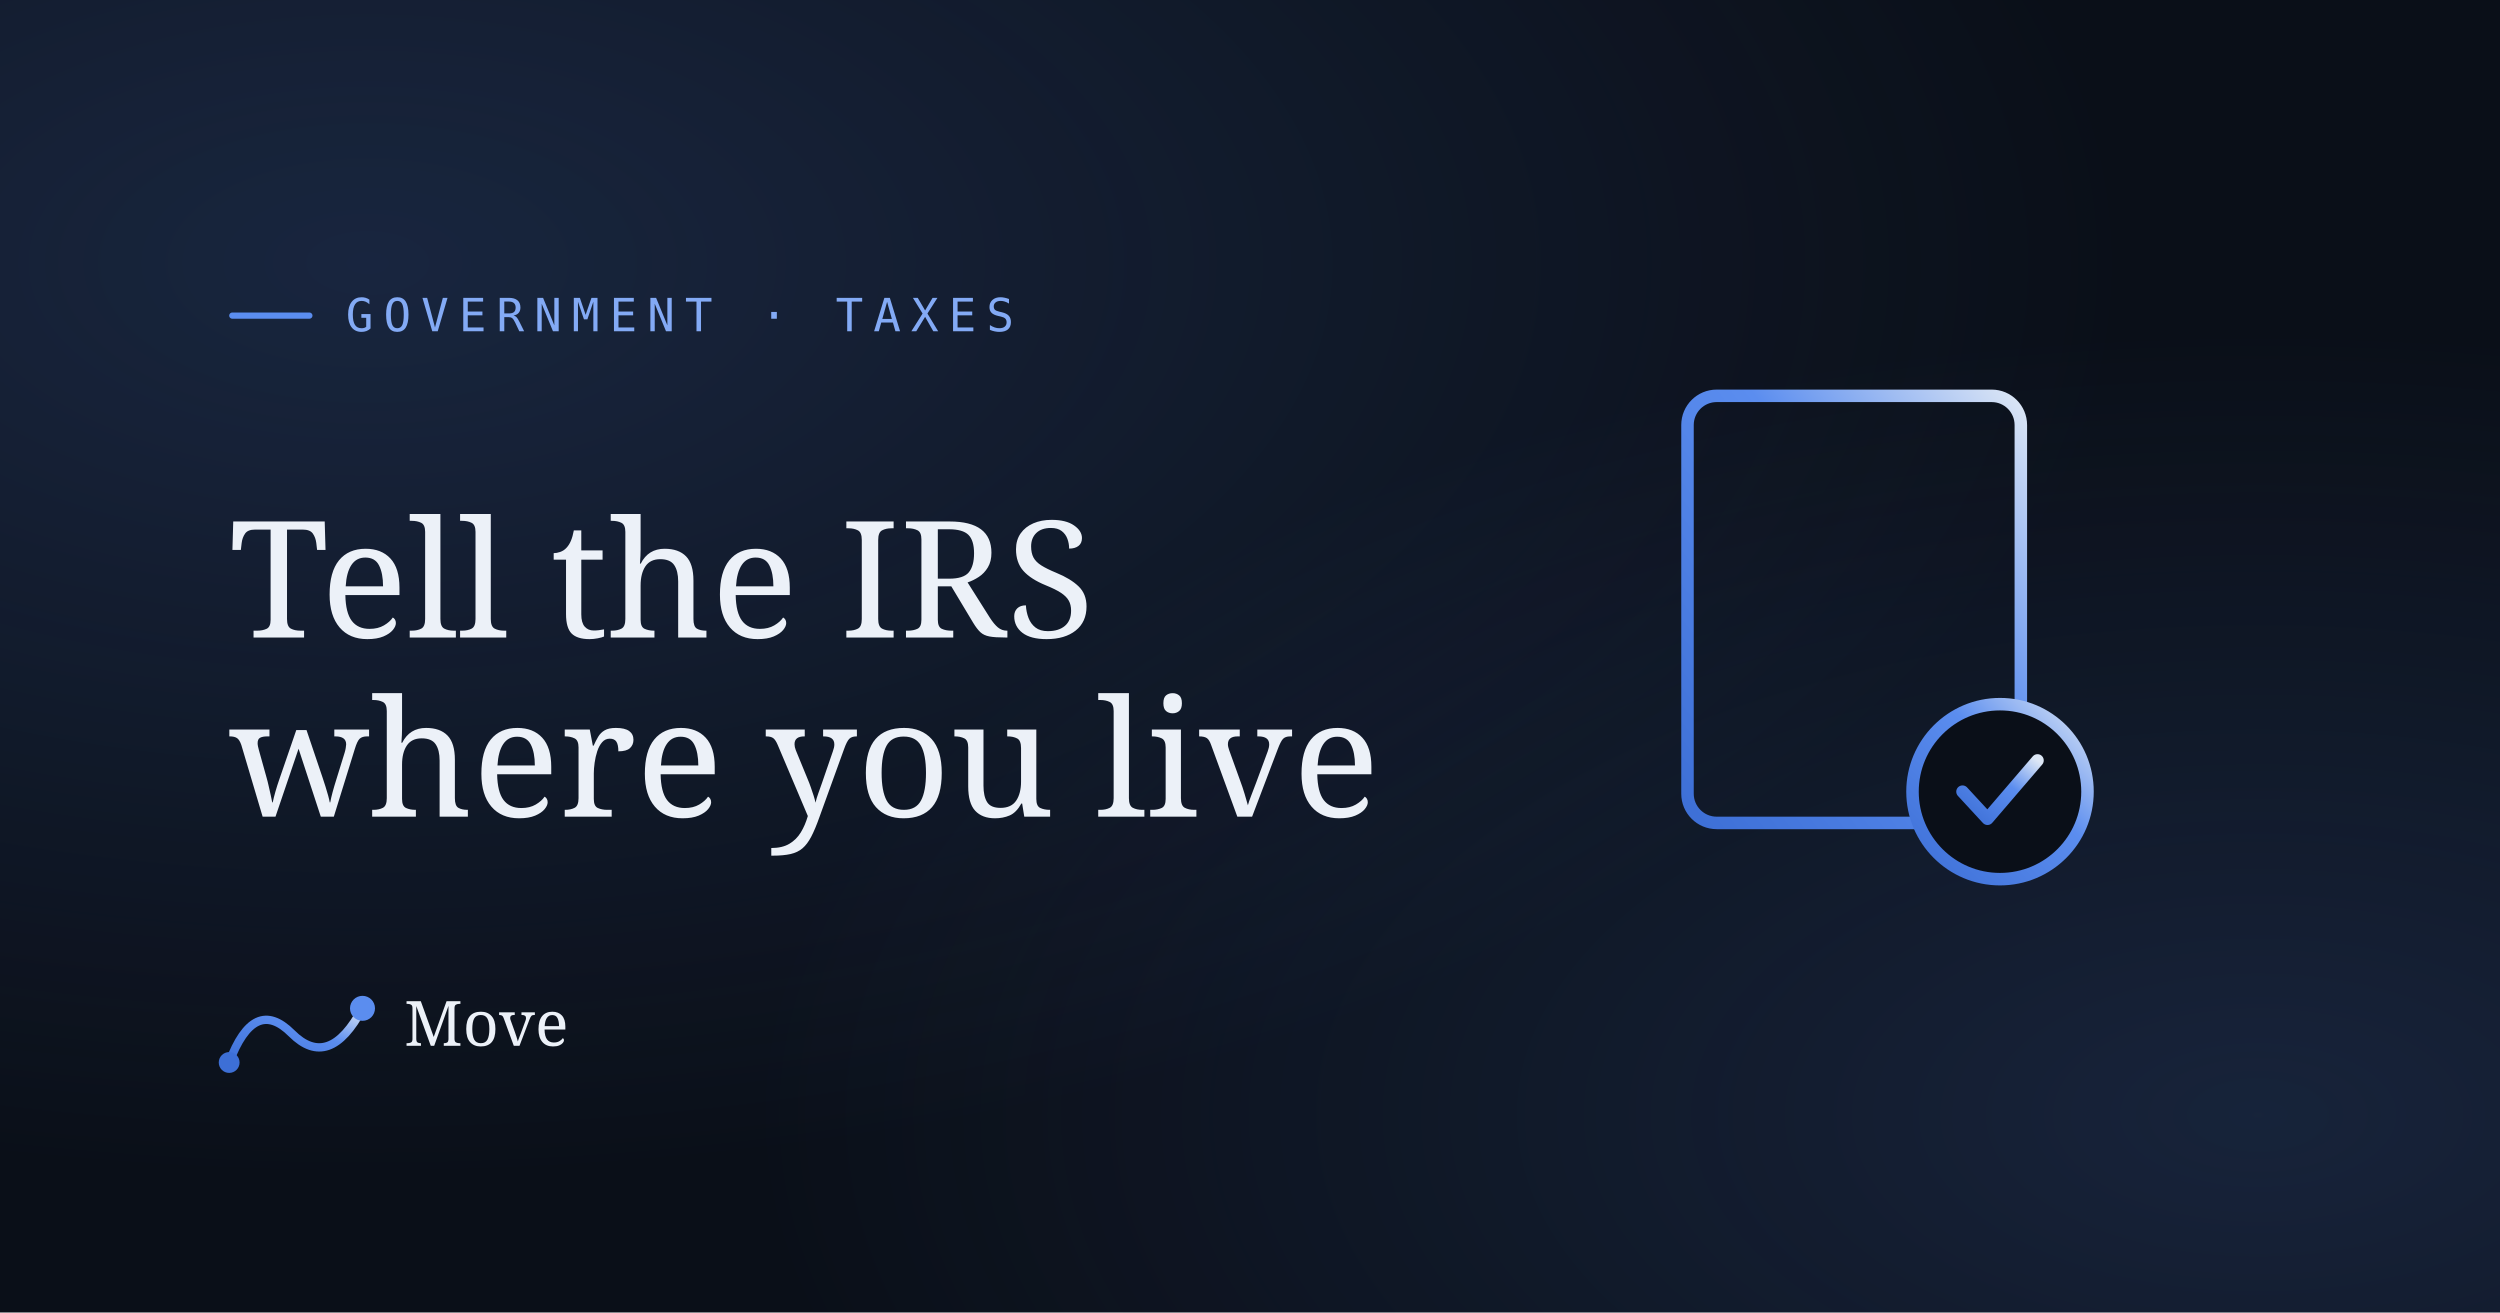
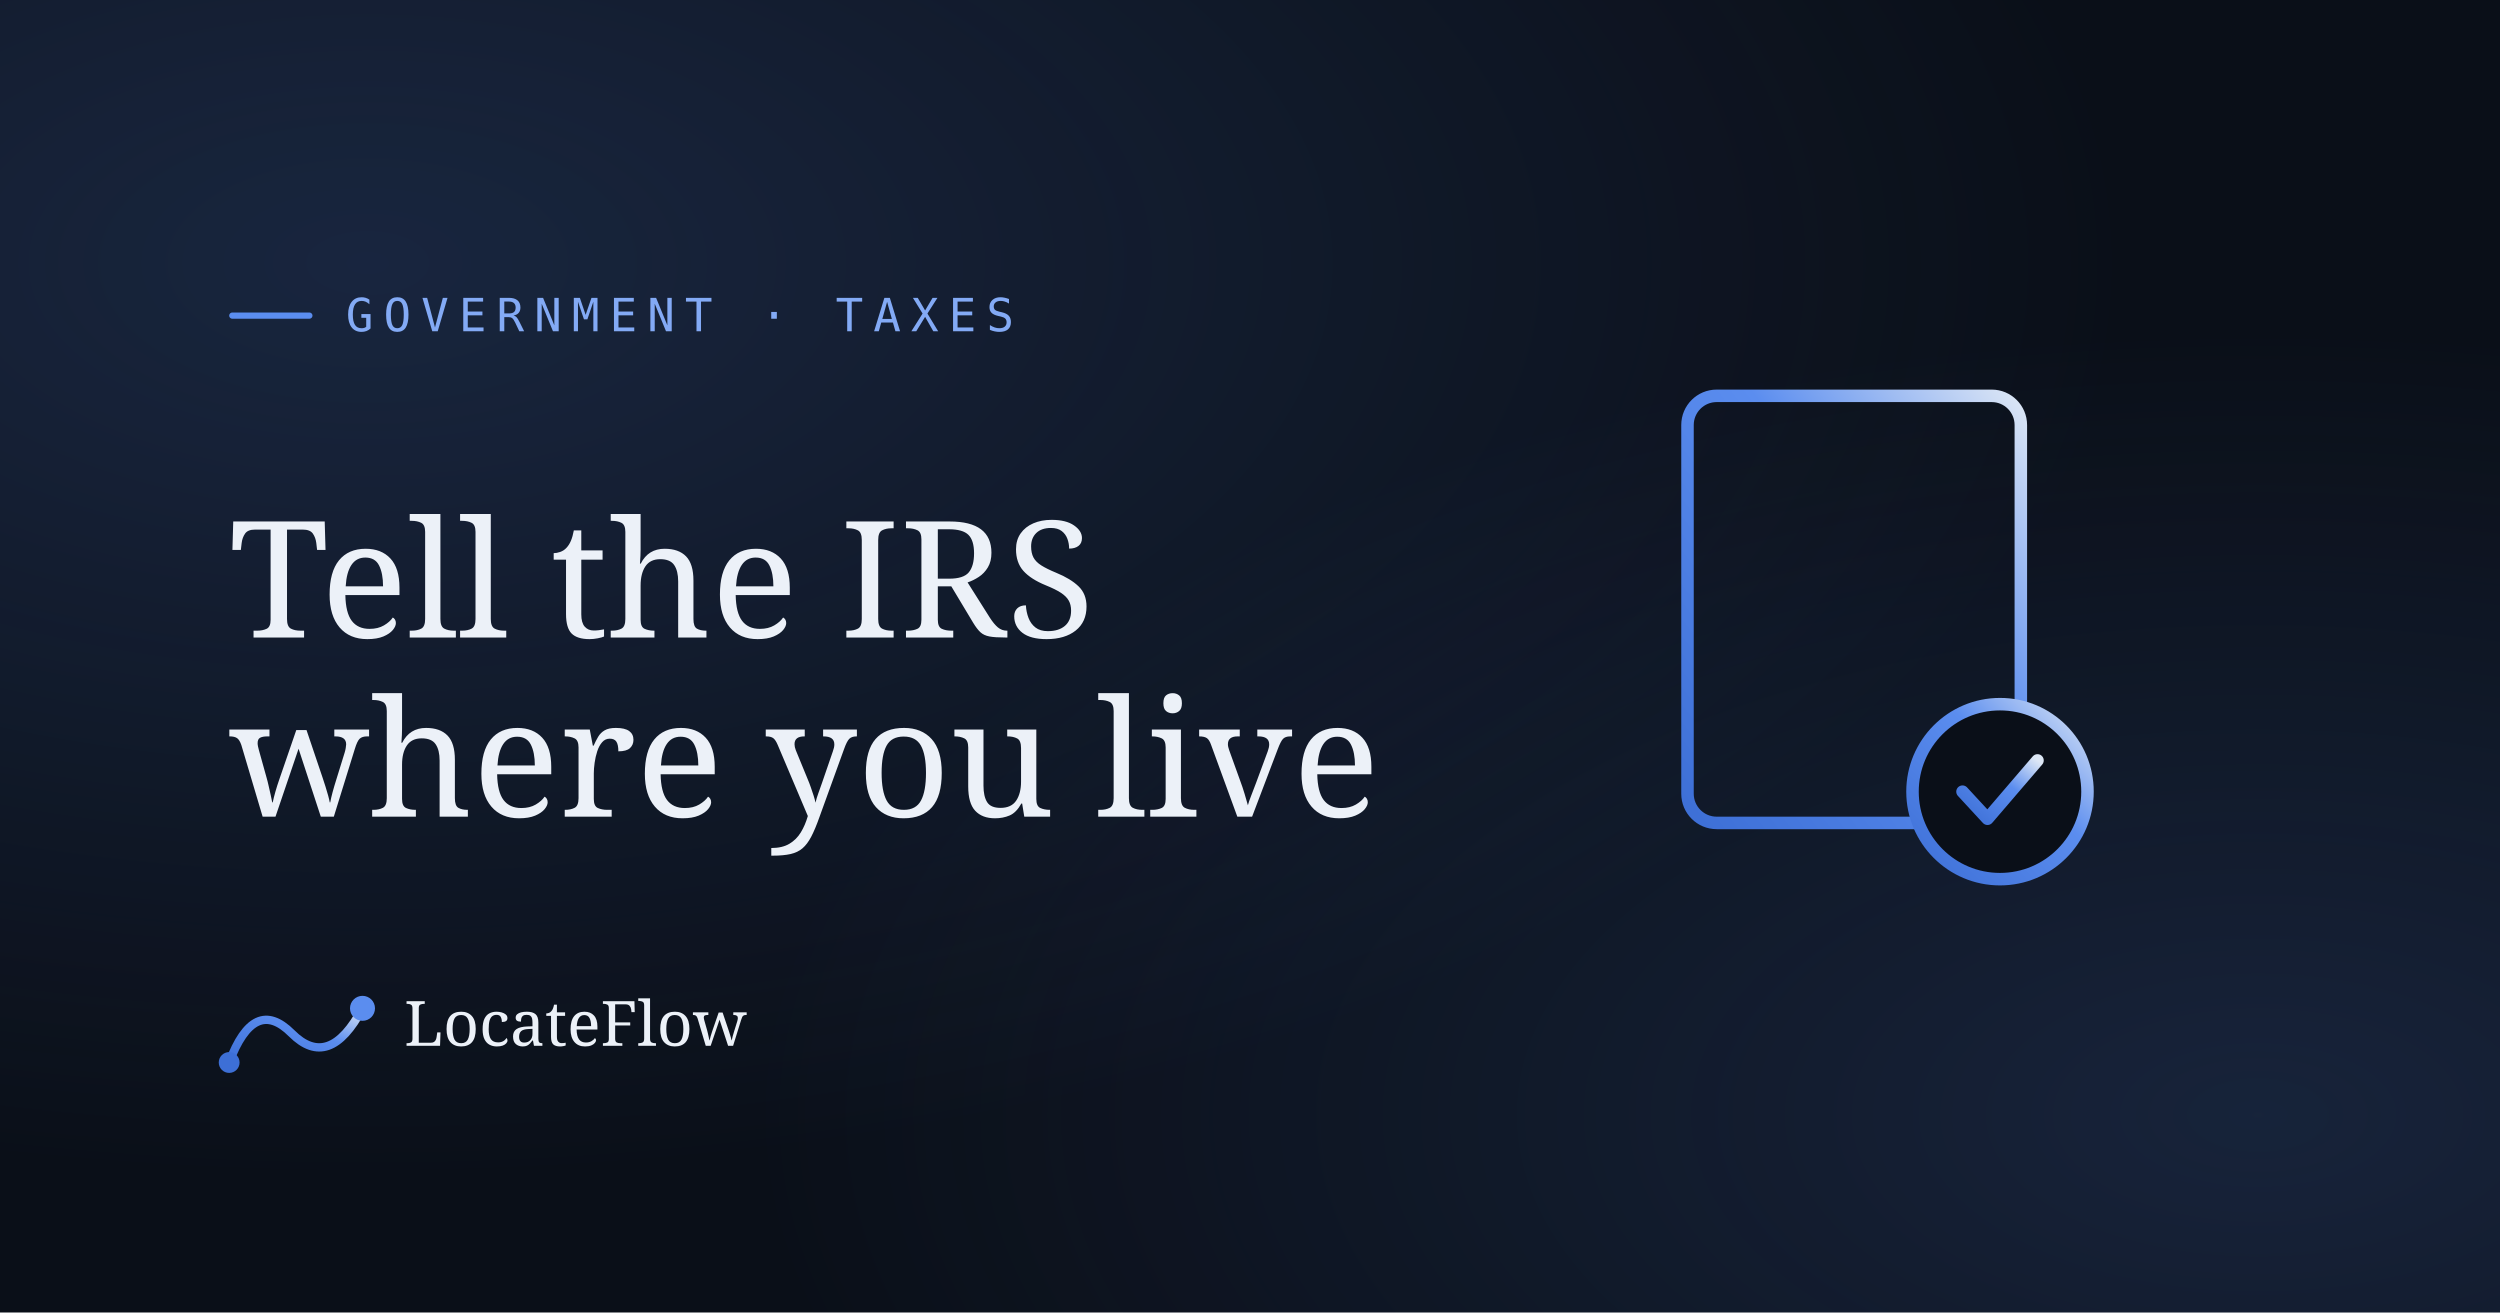
<svg xmlns="http://www.w3.org/2000/svg" viewBox="0 0 1200 630" fill="none" role="img" aria-label="Updating your address with the IRS">
  <defs>
    <linearGradient id="flow" x1="0" y1="1" x2="1" y2="0">
      <stop offset="0%" stop-color="#3D6FD6" />
      <stop offset="60%" stop-color="#5B8DEF" />
      <stop offset="100%" stop-color="#DDE7F5" />
    </linearGradient>
    <radialGradient id="tr" cx="0.15" cy="0.2" r="0.7">
      <stop offset="0%" stop-color="#5B8DEF" stop-opacity="0.18" />
      <stop offset="100%" stop-color="#5B8DEF" stop-opacity="0" />
    </radialGradient>
    <radialGradient id="br" cx="0.9" cy="0.85" r="0.6">
      <stop offset="0%" stop-color="#5B8DEF" stop-opacity="0.16" />
      <stop offset="100%" stop-color="#5B8DEF" stop-opacity="0" />
    </radialGradient>
  </defs>
  <rect width="1200" height="630" fill="#0A0F18" />
  <rect width="1200" height="630" fill="url(#tr)" />
  <rect width="1200" height="630" fill="url(#br)" />
  <rect x="110" y="150" width="40" height="3" rx="1.5" fill="#5B8DEF" />
  <text x="166" y="159" font-family="'Geist Mono', ui-monospace, monospace" font-size="22" letter-spacing="0.22em" fill="#83AAF5">GOVERNMENT · TAXES</text>
  <text x="110" y="306" font-family="Playfair Display, Didot, Georgia, serif" font-size="78" font-weight="500" fill="#ECF1F8" letter-spacing="0">Tell the IRS</text>
  <text x="110" y="392" font-family="Playfair Display, Didot, Georgia, serif" font-size="78" font-weight="500" fill="#ECF1F8" letter-spacing="0">where you live</text>
  <g transform="translate(800,210)" stroke="url(#flow)" stroke-width="6" stroke-linecap="round" stroke-linejoin="round">
    <rect x="10" y="-20" width="160" height="205" rx="14" />
    <line x1="40" y1="35" x2="140" y2="35" />
    <line x1="40" y1="72" x2="140" y2="72" />
    <line x1="40" y1="109" x2="104" y2="109" />
    <circle cx="160" cy="170" r="42" fill="#0A0F18" />
    <path d="M142 170 l12 13 l24 -28" />
  </g>
  <g transform="translate(110,470)">
    <path d="M0 40 Q 12 8, 30 26 T 64 14" stroke="url(#flow)" stroke-width="4" fill="none" stroke-linecap="round" />
    <circle cx="0" cy="40" r="5" fill="#3D6FD6" />
    <circle cx="64" cy="14" r="6" fill="#5B8DEF" />
-     <text x="84" y="32" font-family="Playfair Display, Didot, Georgia, serif" font-size="30" fill="#ECF1F8">Move</text>
+     <text x="84" y="32" font-family="Playfair Display, Didot, Georgia, serif" font-size="30" fill="#ECF1F8">LocateFlow</text>
  </g>
</svg>
